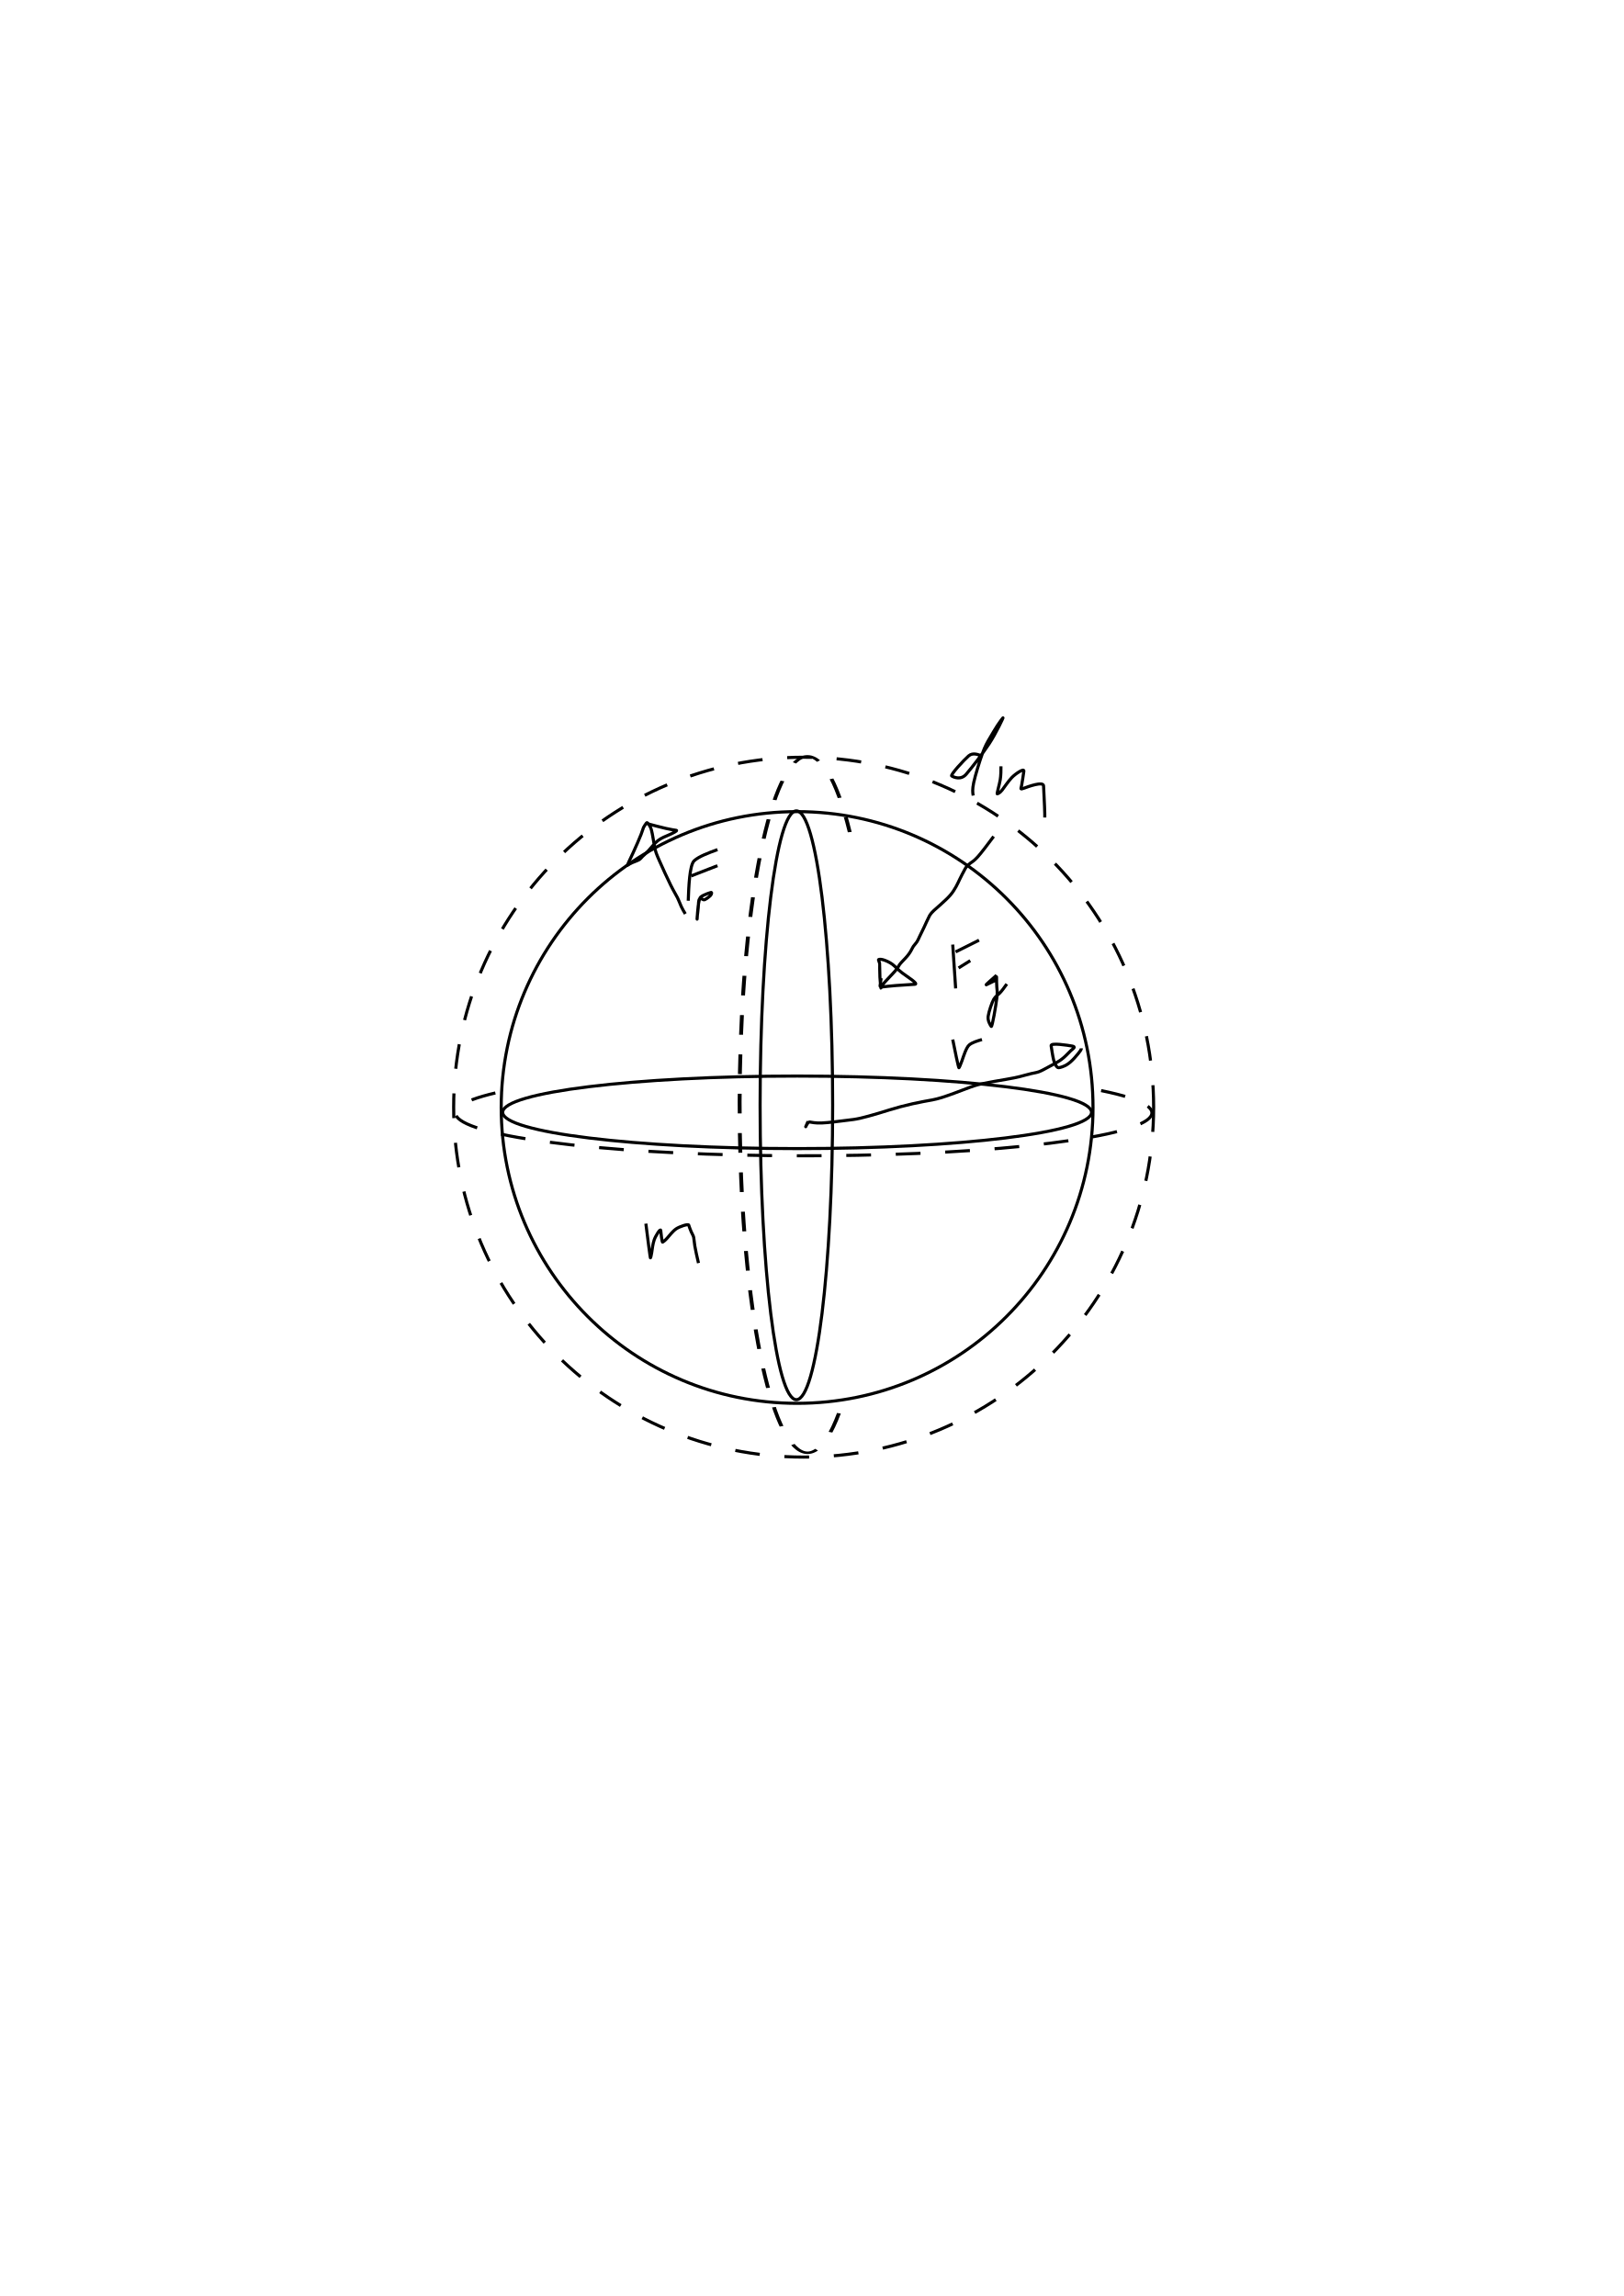
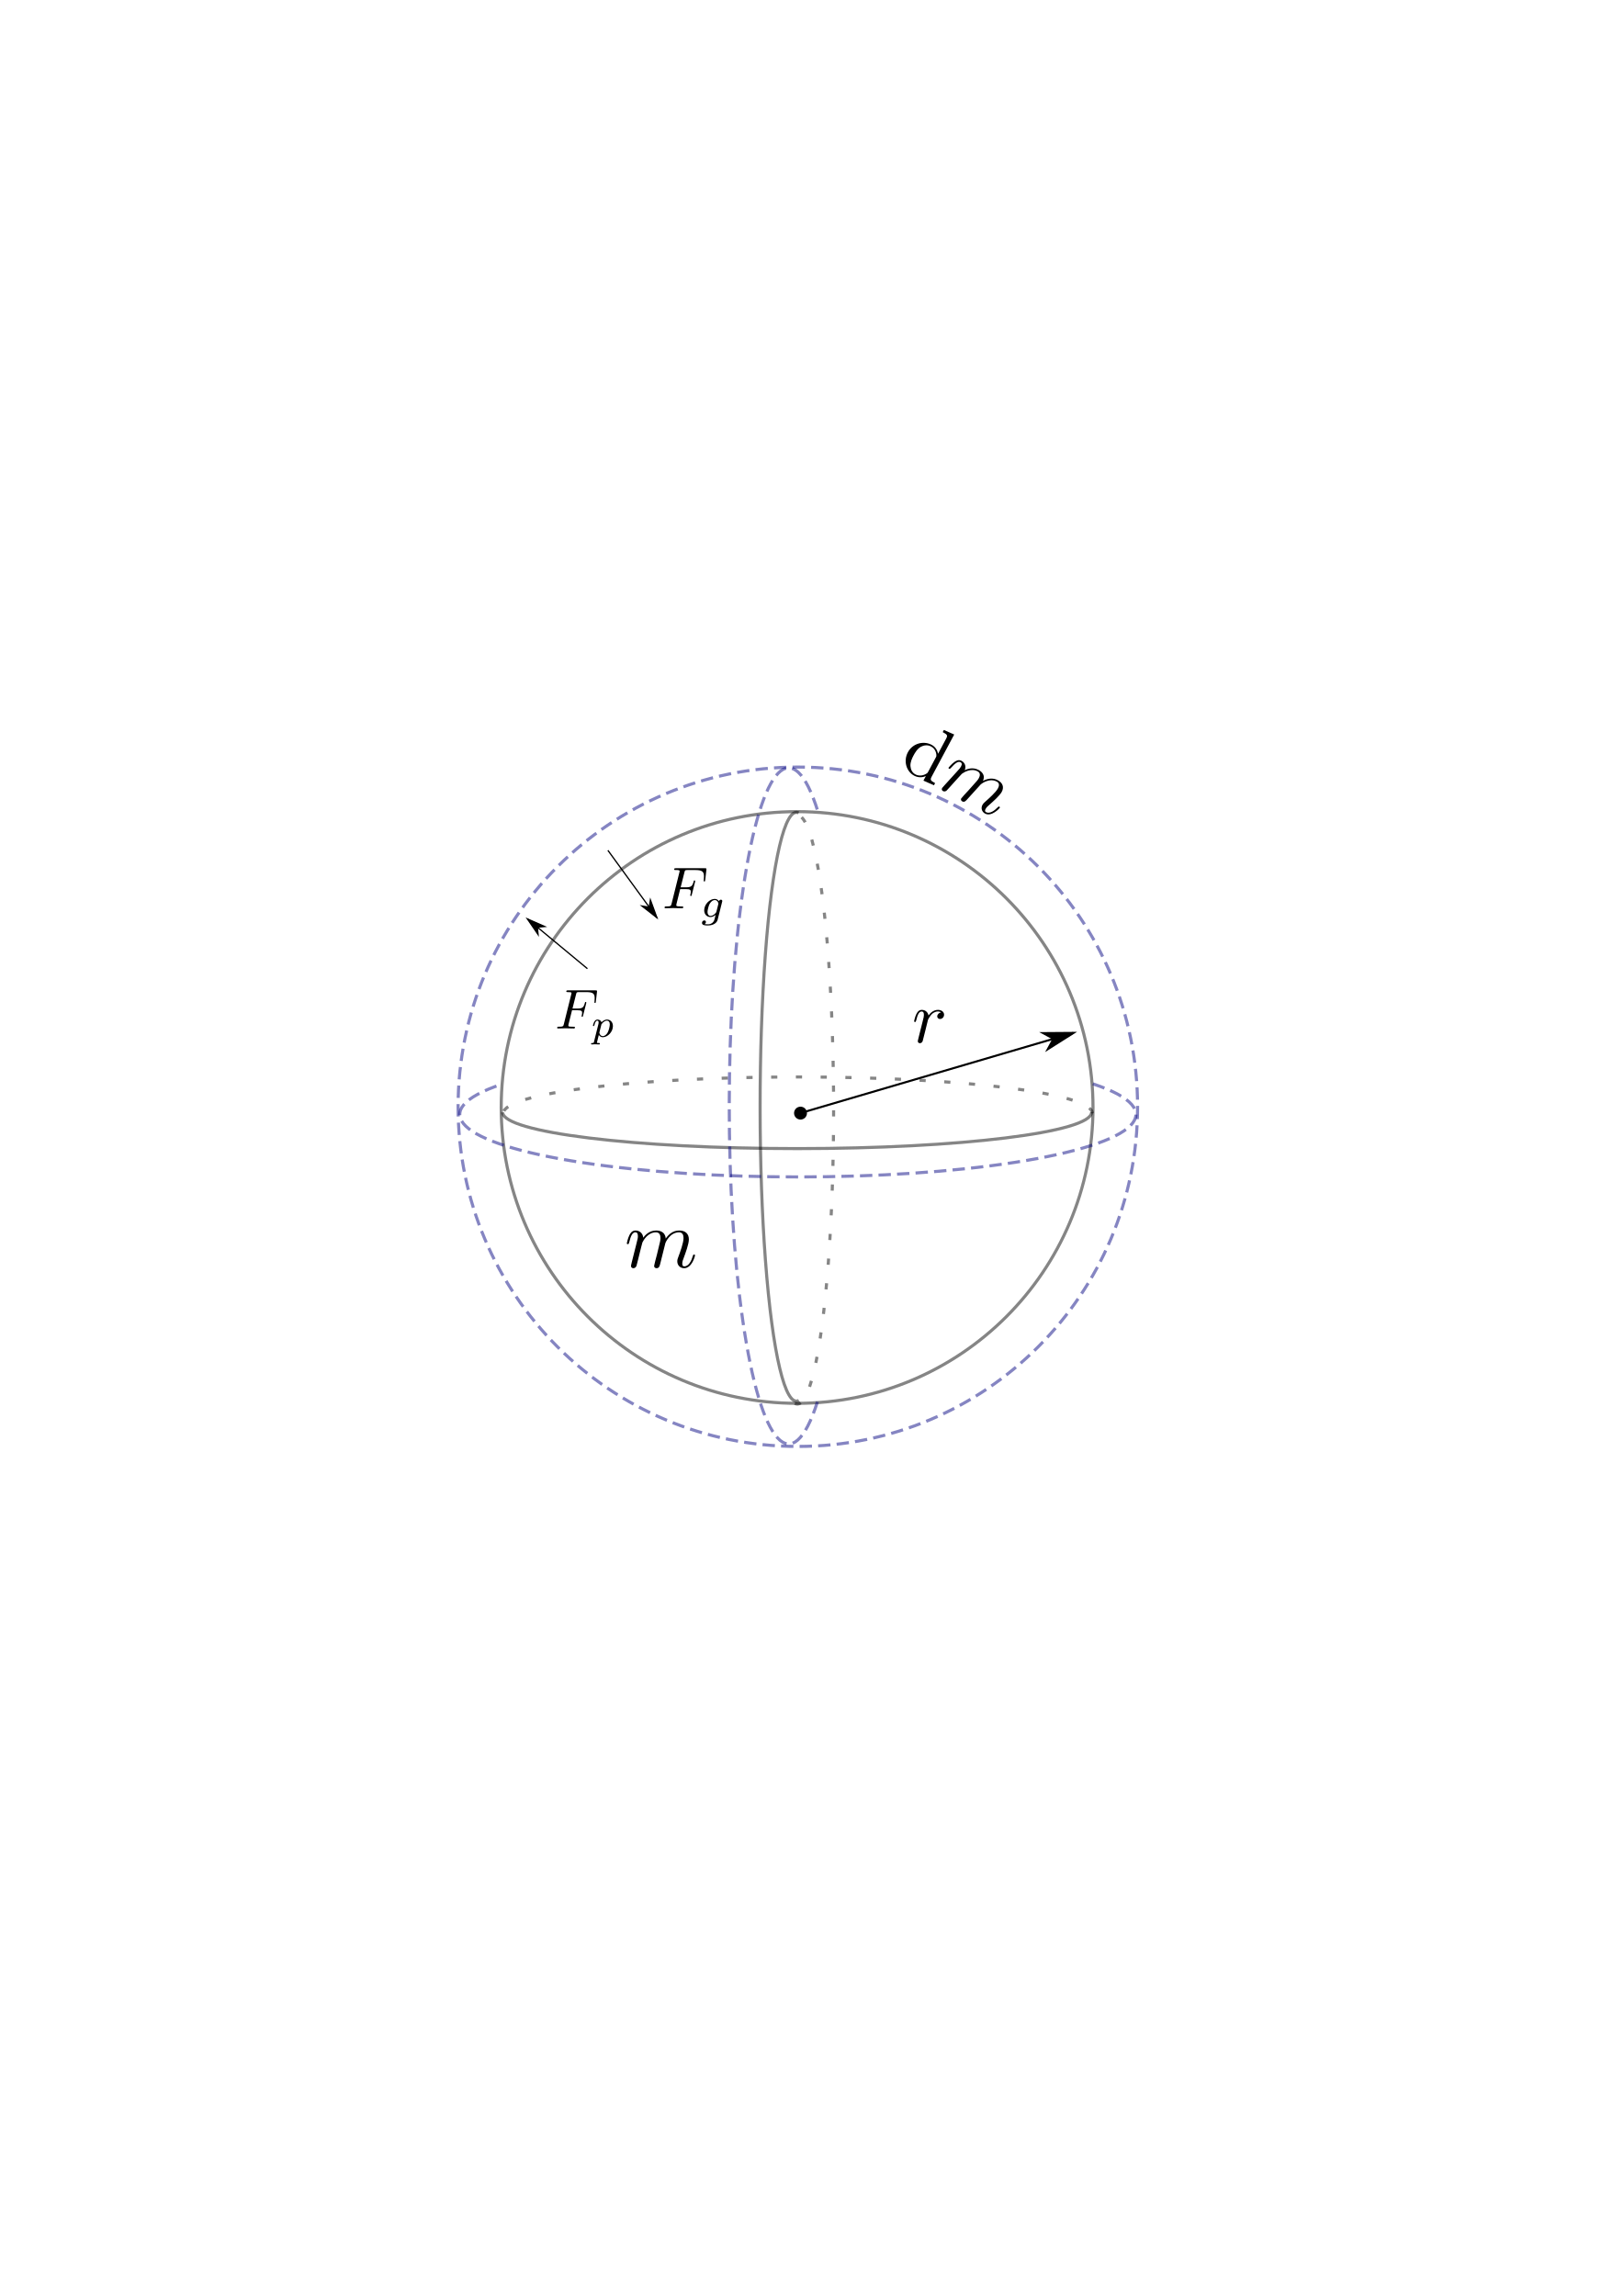
<svg xmlns="http://www.w3.org/2000/svg" width="210mm" height="297mm" viewBox="0 0 210 297" version="1.1" id="svg8">
  <defs id="defs2">
-     </defs>
+     <marker style="overflow:visible;" id="marker1861" refX="0.0" refY="0.0" orient="auto">
+       <path transform="scale(0.8) rotate(180) translate(12.5,0)" style="fill-rule:evenodd;stroke:#000000;stroke-width:1pt;stroke-opacity:1;fill:#000000;fill-opacity:1" d="M 0.0,0.0 L 5.0,-5.0 L -12.5,0.0 L 5.0,5.0 L 0.0,0.0 z " id="path1859" />
+     </marker>
+     <marker style="overflow:visible;" id="marker1777" refX="0.0" refY="0.0" orient="auto">
+       <path transform="scale(0.8) rotate(180) translate(12.5,0)" style="fill-rule:evenodd;stroke:#000000;stroke-width:1pt;stroke-opacity:1;fill:#000000;fill-opacity:1" d="M 0.0,0.0 L 5.0,-5.0 L -12.5,0.0 L 5.0,5.0 L 0.0,0.0 z " id="path1775" />
+     </marker>
+     <marker orient="auto" refY="0.0" refX="0.0" id="Arrow1Lend" style="overflow:visible;">
+       <path id="path886" d="M 0.0,0.0 L 5.0,-5.0 L -12.5,0.0 L 5.0,5.0 L 0.0,0.0 z " style="fill-rule:evenodd;stroke:#000000;stroke-width:1pt;stroke-opacity:1;fill:#000000;fill-opacity:1" transform="scale(0.8) rotate(180) translate(12.5,0)" />
+     </marker>
+   </defs>
  <g id="layer1">
-     <g id="g1013">
-       <circle r="38.27" cy="143.258" cx="103.093" id="path980" style="fill:none;fill-opacity:0.473;stroke:#000000;stroke-width:0.4;stroke-miterlimit:4;stroke-dasharray:none;stroke-dashoffset:0;stroke-opacity:1" />
-       <ellipse ry="4.691" rx="38.081" cy="143.886" cx="103.093" id="path982" style="fill:none;fill-opacity:0.473;stroke:#000000;stroke-width:0.4;stroke-miterlimit:4;stroke-dasharray:none;stroke-dashoffset:0;stroke-opacity:1" />
-       <ellipse transform="rotate(90)" ry="4.691" rx="38.081" cy="-102.999" cx="142.975" id="path982-3" style="fill:none;fill-opacity:0.473;stroke:#000000;stroke-width:0.4;stroke-miterlimit:4;stroke-dasharray:none;stroke-dashoffset:0;stroke-opacity:1" />
+     <circle style="fill:none;fill-opacity:0.473;stroke:#000000;stroke-width:0.4;stroke-miterlimit:4;stroke-dasharray:none;stroke-dashoffset:0;stroke-opacity:0.478" id="path980" cx="103.093" cy="143.258" r="38.27" />
+     <path d="m 141.174,143.886 a 38.081,4.691 0 0 1 -38.062,4.691 38.081,4.691 0 0 1 -38.1,-4.686" style="fill:none;fill-opacity:0.473;stroke:#000000;stroke-width:0.4;stroke-miterlimit:4;stroke-dasharray:none;stroke-dashoffset:0;stroke-opacity:0.478" id="path982" />
+     <path d="m 181.156,-103.319 a 38.081,4.691 0 0 1 -18.132,4.322 38.081,4.691 0 0 1 -39.5,0.017 38.081,4.691 0 0 1 -18.37,-4.307" style="fill:none;fill-opacity:0.473;stroke:#000000;stroke-width:0.4;stroke-miterlimit:4;stroke-dasharray:none;stroke-dashoffset:0;stroke-opacity:0.478" id="path982-3" transform="rotate(90)" />
+     <path style="fill:none;stroke:#000000;stroke-width:0.265;stroke-linecap:butt;stroke-linejoin:miter;stroke-opacity:1;stroke-miterlimit:4;stroke-dasharray:none;marker-end:url(#Arrow1Lend)" d="m 103.093,144.109 35.719,-10.489" id="path881" />
+     <path d="m 141.269,-144.003 a 38.081,4.691 0 0 1 -38.062,4.691 38.081,4.691 0 0 1 -38.1,-4.686" style="fill:none;fill-opacity:0.473;stroke:#000000;stroke-width:0.4;stroke-miterlimit:4;stroke-dasharray:0.8, 2.4;stroke-dashoffset:0;stroke-opacity:0.478" id="path982-36" transform="scale(1,-1)" />
+     <path d="m 181.534,102.804 a 38.081,4.691 0 0 1 -18.132,4.322 38.081,4.691 0 0 1 -39.5,0.017 38.081,4.691 0 0 1 -18.37,-4.307" style="fill:none;fill-opacity:0.473;stroke:#000000;stroke-width:0.4;stroke-miterlimit:4;stroke-dasharray:0.8, 2.4;stroke-dashoffset:0;stroke-opacity:0.478" id="path982-3-7" transform="matrix(0,1,1,0,0,0)" />
+     <circle style="fill:none;fill-opacity:0.473;stroke:#000081;stroke-width:0.4;stroke-miterlimit:4;stroke-dasharray:1.6,0.8;stroke-dashoffset:0;stroke-opacity:0.478" id="path980-6" cx="103.188" cy="143.164" r="43.94" />
+     <path d="m 141.339,140.202 a 43.723,8.09 0 0 1 -10.128,10.162 43.723,8.09 0 0 1 -55.844,0.031 43.723,8.09 0 0 1 -10.459,-10.15" style="fill:none;fill-opacity:0.473;stroke:#000081;stroke-width:0.4;stroke-miterlimit:4;stroke-dasharray:1.6, 0.8;stroke-dashoffset:0;stroke-opacity:0.478" id="path982-2" />
+     <path style="fill:none;fill-opacity:0.473;stroke:#000081;stroke-width:0.4;stroke-miterlimit:4;stroke-dasharray:1.6, 0.8;stroke-dashoffset:0;stroke-opacity:0.478" id="path982-3-9" transform="rotate(90)" d="m 181.32,-105.725 a 43.723,7.688 0 0 1 -10.476,9.655 43.723,7.688 0 0 1 -55.9,-0.047 43.723,7.688 0 0 1 -9.948,-9.673" />
+     <circle style="opacity:1;fill:#000000;fill-opacity:1;stroke:none;stroke-width:0.4;stroke-miterlimit:4;stroke-dasharray:1.6, 0.8;stroke-dashoffset:0;stroke-opacity:1" id="path1243" cx="103.534" cy="143.988" r="0.835" />
+     <g id="g1309" transform="matrix(0.7207623,0,0,0.7207623,20.0996,91.21271)" style="stroke-width:1.387">
+       <g word-spacing="normal" letter-spacing="normal" font-size-adjust="none" font-stretch="normal" font-weight="normal" font-variant="normal" font-style="normal" stroke-miterlimit="10.433" xml:space="preserve" transform="matrix(0.3,0,0,-0.3,-52.5,222.75)" id="content" style="font-style:normal;font-variant:normal;font-weight:normal;font-stretch:normal;letter-spacing:normal;word-spacing:normal;text-anchor:start;fill:none;fill-opacity:1;fill-rule:evenodd;stroke:#000000;stroke-width:1.387;stroke-linecap:butt;stroke-linejoin:miter;stroke-miterlimit:10.433;stroke-dasharray:none;stroke-dashoffset:0;stroke-opacity:1">
+         <path id="path1306" d="m 459.91,409.14 -0.02,-0.07 -0.01,-0.08 -0.02,-0.07 -0.01,-0.08 -0.04,-0.16 -0.04,-0.16 -0.03,-0.16 -0.04,-0.16 -0.04,-0.16 -0.04,-0.16 -0.01,-0.08 -0.02,-0.07 -0.02,-0.07 -0.01,-0.07 -0.02,-0.07 -0.01,-0.07 -0.01,-0.06 -0.01,-0.06 -0.01,-0.06 -0.01,-0.05 -0.01,-0.05 -0.01,-0.04 -0.01,-0.04 v -0.04 -0.03 -0.02 c 0,-0.89 0.7,-1.35 1.43,-1.35 0.61,0 1.5,0.39 1.85,1.39 0.06,0.11 0.65,2.44 0.95,3.69 l 1.1,4.48 c 0.29,1.1 0.59,2.19 0.84,3.35 0.2,0.84 0.61,2.28 0.66,2.48 0.75,1.55 3.39,6.08 8.1,6.08 2.25,0 2.71,-1.84 2.71,-3.48 0,-1.25 -0.36,-2.64 -0.75,-4.14 l -1.39,-5.79 -1,-3.78 c -0.21,-1 -0.66,-2.68 -0.66,-2.93 0,-0.89 0.7,-1.35 1.45,-1.35 1.55,0 1.85,1.25 2.24,2.85 0.7,2.78 2.55,10.06 3,12 0.14,0.65 2.78,6.62 8.22,6.62 2.14,0 2.68,-1.69 2.68,-3.48 0,-2.85 -2.09,-8.52 -3.09,-11.16 -0.45,-1.2 -0.64,-1.75 -0.64,-2.75 0,-2.33 1.73,-4.08 4.08,-4.08 4.69,0 6.53,7.27 6.53,7.67 0,0.5 -0.45,0.5 -0.59,0.5 -0.5,0 -0.5,-0.15 -0.75,-0.9 -0.75,-2.64 -2.35,-6.17 -5.08,-6.17 -0.86,0 -1.21,0.5 -1.21,1.64 0,1.25 0.46,2.45 0.9,3.54 0.95,2.58 3.04,8.11 3.04,10.96 0,3.23 -2,5.32 -5.73,5.32 -3.74,0 -6.27,-2.18 -8.11,-4.82 -0.06,0.65 -0.2,2.34 -1.61,3.53 -1.24,1.04 -2.83,1.29 -4.08,1.29 -4.48,0 -6.92,-3.18 -7.76,-4.32 -0.25,2.84 -2.35,4.32 -4.6,4.32 -2.28,0 -3.23,-1.93 -3.69,-2.82 -0.89,-1.75 -1.54,-4.69 -1.54,-4.85 0,-0.5 0.5,-0.5 0.61,-0.5 0.5,0 0.54,0.07 0.84,1.16 0.84,3.53 1.84,5.92 3.64,5.92 0.8,0 1.55,-0.39 1.55,-2.28 0,-1.05 -0.16,-1.61 -0.8,-4.19 z" style="fill:#000000;stroke-width:0" />
+       </g>
    </g>
-     <g id="g1027" transform="translate(1.133929,1.511905)">
-       <ellipse ry="45.265" rx="45.265" cy="141.706" cx="102.805" id="path980-6" style="fill:none;fill-opacity:0.473;stroke:#000000;stroke-width:0.4;stroke-miterlimit:4;stroke-dasharray:3.2, 3.2;stroke-dashoffset:0;stroke-opacity:1" />
-       <path d="m 141.276,139.563 a 45.041,5.548 0 0 1 -9.697,7.154 45.041,5.548 0 0 1 -58.871,-0.141 45.041,5.548 0 0 1 -7.434,-7.195" id="path982-7" style="fill:none;fill-opacity:0.473;stroke:#000000;stroke-width:0.4;stroke-miterlimit:4;stroke-dasharray:3.2, 3.2;stroke-dashoffset:0;stroke-opacity:1" />
+     <g id="g1386" transform="matrix(0.485098,0,0,0.485098,30.96184,84.09655)" style="stroke-width:2.061">
+       <g word-spacing="normal" letter-spacing="normal" font-size-adjust="none" font-stretch="normal" font-weight="normal" font-variant="normal" font-style="normal" stroke-miterlimit="10.433" xml:space="preserve" transform="matrix(0.3,0,0,-0.3,-52.5,222.75)" id="g1384" style="font-style:normal;font-variant:normal;font-weight:normal;font-stretch:normal;letter-spacing:normal;word-spacing:normal;text-anchor:start;fill:none;fill-opacity:1;fill-rule:evenodd;stroke:#000000;stroke-width:2.061;stroke-linecap:butt;stroke-linejoin:miter;stroke-miterlimit:10.433;stroke-dasharray:none;stroke-dashoffset:0;stroke-opacity:1">
+         <path id="path1380" d="m 470.61,422.39 h 4.83 c 3.75,0 4.14,-0.8 4.14,-2.24 0,-0.36 0,-0.95 -0.34,-2.44 -0.11,-0.25 -0.16,-0.45 -0.16,-0.56 0,-0.39 0.3,-0.59 0.6,-0.59 0.5,0 0.5,0.15 0.75,1.05 l 2.75,10.81 c 0.14,0.54 0.14,0.65 0.14,0.79 0,0.1 -0.1,0.55 -0.6,0.55 -0.5,0 -0.54,-0.25 -0.75,-1.05 -1.04,-3.87 -2.18,-4.78 -6.42,-4.78 h -4.53 l 3.19,12.66 c 0.43,1.75 0.5,1.94 2.68,1.94 h 6.58 c 6.13,0 7.27,-1.64 7.27,-5.47 0,-1.16 0,-1.35 -0.14,-2.7 -0.11,-0.65 -0.11,-0.74 -0.11,-0.9 0,-0.25 0.15,-0.59 0.61,-0.59 0.54,0 0.59,0.3 0.69,1.25 l 1,8.61 c 0.15,1.34 -0.1,1.34 -1.35,1.34 h -24.4 c -1,0 -1.5,0 -1.5,-1 0,-0.54 0.45,-0.54 1.39,-0.54 1.84,0 3.23,0 3.23,-0.89 0,-0.21 0,-0.3 -0.25,-1.21 l -6.56,-26.34 c -0.5,-1.95 -0.61,-2.34 -4.55,-2.34 -0.84,0 -1.39,0 -1.39,-0.96 0,-0.59 0.59,-0.59 0.75,-0.59 1.44,0 5.13,0.16 6.58,0.16 1.64,0 5.78,-0.16 7.42,-0.16 0.45,0 1.05,0 1.05,0.95 0,0.39 -0.3,0.49 -0.3,0.55 -0.16,0.05 -0.25,0.05 -1.39,0.05 -1.11,0 -1.36,0 -2.59,0.09 -1.46,0.16 -1.6,0.36 -1.6,1 0,0.09 0,0.41 0.19,1.14 z" style="fill:#000000;stroke-width:0" />
+         <path id="path1382" d="m 490.17,394.51 -0.02,-0.09 -0.02,-0.08 -0.02,-0.09 -0.03,-0.07 -0.02,-0.08 -0.02,-0.07 -0.02,-0.07 -0.02,-0.06 -0.03,-0.06 -0.02,-0.05 -0.03,-0.06 -0.03,-0.05 -0.03,-0.04 -0.03,-0.05 -0.04,-0.04 -0.04,-0.03 -0.04,-0.04 -0.05,-0.03 -0.05,-0.03 -0.06,-0.02 -0.06,-0.03 -0.06,-0.02 -0.07,-0.01 -0.08,-0.02 -0.08,-0.02 h -0.04 l -0.04,-0.01 h -0.05 l -0.04,-0.01 h -0.05 -0.05 l -0.05,-0.01 h -0.06 -0.05 -0.06 l -0.06,-0.01 h -0.06 -0.06 -0.07 c -0.45,0 -0.93,0 -0.93,-0.73 0,-0.39 0.31,-0.53 0.48,-0.53 0.91,0 2.06,0.14 3,0.14 1.19,0 2.5,-0.14 3.66,-0.14 0.31,0 0.7,0.11 0.7,0.76 0,0.5 -0.5,0.5 -0.91,0.5 -0.78,0 -1.71,0 -1.71,0.41 0,0.19 0.25,1.09 0.39,1.61 0.42,1.84 0.9,3.73 1.28,5.18 0.42,-0.68 1.5,-2.04 3.59,-2.04 v 0.97 c -2.47,0 -3.09,2.68 -3.09,3.03 0,0.14 0.06,0.39 0.09,0.53 l 1.75,7 c 2.02,2.69 3.77,3.2 4.88,3.2 1.36,0 2.54,-1.01 2.54,-3.37 0,-1.44 -0.76,-4.99 -1.81,-7.02 -0.87,-1.7 -2.58,-3.37 -4.36,-3.37 v -0.97 c 4.25,0 8.95,4.7 8.95,9.89 0,4.08 -2.82,5.81 -5.21,5.81 -2.18,0 -4.02,-1.45 -4.96,-2.44 -0.59,1.99 -2.54,2.44 -3.59,2.44 -1.36,0 -2.19,-0.91 -2.75,-1.84 -0.7,-1.19 -1.25,-3.27 -1.25,-3.49 0,-0.45 0.48,-0.45 0.59,-0.45 0.49,0 0.52,0.11 0.77,1.05 0.51,2.03 1.19,3.76 2.55,3.76 0.9,0 1.14,-0.76 1.14,-1.7 0,-0.39 -0.07,-0.84 -0.11,-1.05 z" style="fill:#000000;stroke-width:0" />
+       </g>
    </g>
-     <g id="g1030" transform="matrix(1.582104,0,0,1,-58.03419,1.511905)" style="stroke-width:0.795">
-       <path d="m 181.301,-105.26 a 45.041,5.548 0 0 1 -13.75,7.081 45.041,5.548 0 0 1 -58.844,-0.694 45.041,5.548 0 0 1 -2.583,-7.274" transform="rotate(90)" id="path982-3-5" style="fill:none;fill-opacity:0.473;stroke:#000000;stroke-width:0.318;stroke-miterlimit:4;stroke-dasharray:2.544, 2.544;stroke-dashoffset:0;stroke-opacity:1" />
+     <g id="g1468" transform="matrix(0.5096581,0,0,0.5096581,42.77166,66.06852)" style="stroke-width:1.962">
+       <g word-spacing="normal" letter-spacing="normal" font-size-adjust="none" font-stretch="normal" font-weight="normal" font-variant="normal" font-style="normal" stroke-miterlimit="10.433" xml:space="preserve" transform="matrix(0.3,0,0,-0.3,-52.5,222.75)" id="g1466" style="font-style:normal;font-variant:normal;font-weight:normal;font-stretch:normal;letter-spacing:normal;word-spacing:normal;text-anchor:start;fill:none;fill-opacity:1;fill-rule:evenodd;stroke:#000000;stroke-width:1.962;stroke-linecap:butt;stroke-linejoin:miter;stroke-miterlimit:10.433;stroke-dasharray:none;stroke-dashoffset:0;stroke-opacity:1">
+         <path id="path1462" d="m 470.61,422.39 h 4.83 c 3.75,0 4.14,-0.8 4.14,-2.24 0,-0.36 0,-0.95 -0.34,-2.44 -0.11,-0.25 -0.16,-0.45 -0.16,-0.56 0,-0.39 0.3,-0.59 0.6,-0.59 0.5,0 0.5,0.15 0.75,1.05 l 2.75,10.81 c 0.14,0.54 0.14,0.65 0.14,0.79 0,0.1 -0.1,0.55 -0.6,0.55 -0.5,0 -0.54,-0.25 -0.75,-1.05 -1.04,-3.87 -2.18,-4.78 -6.42,-4.78 h -4.53 l 3.19,12.66 c 0.43,1.75 0.5,1.94 2.68,1.94 h 6.58 c 6.13,0 7.27,-1.64 7.27,-5.47 0,-1.16 0,-1.35 -0.14,-2.7 -0.11,-0.65 -0.11,-0.74 -0.11,-0.9 0,-0.25 0.15,-0.59 0.61,-0.59 0.54,0 0.59,0.3 0.69,1.25 l 1,8.61 c 0.15,1.34 -0.1,1.34 -1.35,1.34 h -24.4 c -1,0 -1.5,0 -1.5,-1 0,-0.54 0.45,-0.54 1.39,-0.54 1.84,0 3.23,0 3.23,-0.89 0,-0.21 0,-0.3 -0.25,-1.21 l -6.56,-26.34 c -0.5,-1.95 -0.61,-2.34 -4.55,-2.34 -0.84,0 -1.39,0 -1.39,-0.96 0,-0.59 0.59,-0.59 0.75,-0.59 1.44,0 5.13,0.16 6.58,0.16 1.64,0 5.78,-0.16 7.42,-0.16 0.45,0 1.05,0 1.05,0.95 0,0.39 -0.3,0.49 -0.3,0.55 -0.16,0.05 -0.25,0.05 -1.39,0.05 -1.11,0 -1.36,0 -2.59,0.09 -1.46,0.16 -1.6,0.36 -1.6,1 0,0.09 0,0.41 0.19,1.14 z" style="fill:#000000;stroke-width:0" />
+         <path id="path1464" d="m 506.09,411.62 0.01,0.05 0.01,0.04 0.02,0.05 0.01,0.04 0.01,0.04 v 0.04 l 0.01,0.03 0.01,0.04 0.01,0.03 v 0.03 l 0.01,0.03 0.01,0.03 v 0.02 l 0.01,0.03 v 0.02 0.02 l 0.01,0.02 v 0.02 0.02 0.02 0.01 l 0.01,0.02 v 0.01 0.01 0.01 0.01 0.01 0.01 0.01 0 0.01 0.01 c 0,0.76 -0.62,1.1 -1.19,1.1 -0.79,0 -1.45,-0.65 -1.59,-1.32 -0.59,0.95 -1.78,1.98 -3.59,1.98 v -0.97 c 2.43,0 3.1,-2.61 3.1,-2.97 0,-0.06 0,-0.12 -0.1,-0.51 l -1.57,-6.27 c -0.14,-0.53 -0.14,-0.59 -0.73,-1.29 -1.22,-1.47 -2.89,-2.38 -4.22,-2.38 -1.78,0 -2.61,1.5 -2.61,3.31 0,1.53 0.94,5.44 1.84,6.97 1.47,2.44 3.1,3.14 4.29,3.14 v 0.97 c -4.36,0 -8.93,-4.66 -8.93,-9.64 0,-3.59 2.44,-5.72 5.3,-5.72 1.61,0 3.14,0.8 4.36,1.88 l -0.77,-3.13 c -0.39,-1.47 -0.62,-2.4 -1.95,-3.59 -1.53,-1.28 -3.03,-1.28 -3.91,-1.28 -1.59,0 -2.04,0.09 -2.67,0.23 0.86,0.42 1.11,1.25 1.11,1.75 0,0.83 -0.65,1.28 -1.36,1.28 -0.97,0 -1.98,-0.79 -1.98,-2.12 0,-2.1 3,-2.13 4.95,-2.13 5.47,0 7.8,2.78 8.28,4.78 z" style="fill:#000000;stroke-width:0" />
+       </g>
    </g>
-     <path style="fill:none;fill-opacity:0.473;stroke:#000000;stroke-width:0.4;stroke-miterlimit:4;stroke-dasharray:none;stroke-dashoffset:0;stroke-opacity:1" d="m 128.512,108.201 c -0.756,1.008 -1.582,2.11 -2.056,2.635 -0.473,0.525 -0.751,0.669 -0.964,0.822 -0.213,0.154 -0.456,0.396 -0.555,0.541 -0.099,0.145 -0.158,0.269 -0.272,0.486 -0.114,0.217 -0.296,0.535 -0.54,1.049 -0.243,0.514 -0.612,1.357 -1.231,2.07 -0.619,0.713 -1.672,1.555 -2.133,1.995 -0.461,0.44 -0.555,0.671 -0.647,0.87 -0.092,0.199 -0.174,0.357 -0.273,0.566 -0.099,0.209 -0.188,0.42 -0.345,0.75 -0.158,0.33 -0.44,0.894 -0.573,1.181 -0.134,0.287 -0.213,0.482 -0.342,0.679 -0.13,0.198 -0.362,0.43 -0.454,0.573 -0.092,0.143 -0.164,0.3 -0.265,0.486 -0.101,0.186 -0.181,0.31 -0.293,0.471 -0.112,0.161 -0.252,0.337 -0.471,0.572 -0.22,0.235 -0.625,0.641 -0.765,0.845 -0.14,0.204 -0.176,0.36 -0.554,0.803 -0.378,0.443 -1.309,1.374 -1.564,1.701 -0.254,0.327 -0.259,0.7 -0.289,0.441 -0.03,-0.259 -0.092,-0.781 -0.122,-1.338 -0.03,-0.557 -0.03,-1.757 -0.035,-1.771 -0.005,-0.014 -0.118,-0.357 -0.15,-0.456 -0.033,-0.099 0.299,-0.114 0.613,-0.019 0.314,0.095 0.828,0.313 1.193,0.59 0.365,0.277 0.697,0.675 1.255,1.106 0.559,0.431 2.196,1.439 1.645,1.472 -0.551,0.033 -1.656,0.1 -2.442,0.163 -0.786,0.063 -1.263,0.123 -1.57,0.157 -0.306,0.034 -0.515,0.047 -0.488,-0.145 0.027,-0.193 0.082,-0.578 0.137,-0.964" id="path1080" />
-     <path style="fill:none;fill-opacity:0.473;stroke:#000000;stroke-width:0.4;stroke-miterlimit:4;stroke-dasharray:none;stroke-dashoffset:0;stroke-opacity:1" d="m 123.22,122.186 c 0.126,1.89 0.252,3.78 0.378,5.67" id="path1092" />
-     <path style="fill:none;fill-opacity:0.473;stroke:#000000;stroke-width:0.4;stroke-miterlimit:4;stroke-dasharray:none;stroke-dashoffset:0;stroke-opacity:1" d="m 123.598,123.131 c 1.008,-0.504 2.016,-1.008 3.024,-1.512" id="path1098" />
-     <path style="fill:none;fill-opacity:0.473;stroke:#000000;stroke-width:0.4;stroke-miterlimit:4;stroke-dasharray:none;stroke-dashoffset:0;stroke-opacity:1" d="m 123.976,125.21 c 0.504,-0.315 1.008,-0.63 1.512,-0.945" id="path1104" />
-     <path style="fill:none;fill-opacity:0.473;stroke:#000000;stroke-width:0.4;stroke-miterlimit:4;stroke-dasharray:none;stroke-dashoffset:0;stroke-opacity:1" d="m 128.89,126.155 c -0.504,0.441 -1.512,1.323 -1.323,1.228 0.189,-0.095 0.57,-0.285 0.789,-0.385 0.219,-0.1 0.323,-0.118 0.368,-0.241 0.045,-0.123 0.165,-0.603 0.165,-0.319 0,0.283 0,0.883 0.032,1.244 0.032,0.362 0.102,0.573 0.004,1.412 -0.098,0.84 -0.602,3.863 -0.728,3.674 -0.126,-0.189 -0.476,-0.713 -0.395,-1.302 0.08,-0.588 0.487,-1.807 0.724,-2.206 0.238,-0.398 0.519,-0.539 0.788,-0.815 0.269,-0.276 0.584,-0.717 0.899,-1.158" id="path1110" />
-     <path style="fill:none;fill-opacity:0.473;stroke:#000000;stroke-width:0.4;stroke-miterlimit:4;stroke-dasharray:none;stroke-dashoffset:0;stroke-opacity:1" d="m 88.635,118.217 c -0.189,-0.315 -0.383,-0.638 -0.538,-0.98 -0.155,-0.342 -0.285,-0.733 -0.473,-1.107 -0.188,-0.375 -0.446,-0.764 -0.887,-1.648 -0.441,-0.884 -1.074,-2.278 -1.45,-3.128 -0.376,-0.85 -0.504,-1.173 -0.626,-1.793 -0.122,-0.62 -0.262,-1.672 -0.412,-2.209 -0.149,-0.538 -0.527,-1.042 -0.622,-0.916 -0.094,0.126 -0.314,0.419 -0.398,0.599 -0.084,0.18 -0.095,0.337 -0.319,0.908 -0.224,0.572 -0.663,1.573 -1.004,2.316 -0.341,0.744 -0.829,1.72 -0.732,1.656 0.097,-0.064 0.3,-0.197 0.58,-0.32 0.28,-0.124 0.732,-0.274 0.921,-0.395 0.189,-0.12 0.281,-0.272 0.438,-0.428 0.157,-0.156 0.397,-0.338 0.728,-0.704 0.33,-0.366 0.831,-1.01 1.274,-1.347 0.443,-0.337 0.958,-0.531 1.398,-0.72 0.439,-0.188 1.179,-0.558 0.955,-0.591 -0.224,-0.033 -0.676,-0.098 -1.367,-0.255 -0.691,-0.157 -1.629,-0.407 -2.566,-0.657" id="path1128" />
-     <path style="fill:none;fill-opacity:0.473;stroke:#000000;stroke-width:0.4;stroke-miterlimit:4;stroke-dasharray:none;stroke-dashoffset:0;stroke-opacity:1" d="m 89.013,116.516 c 0.063,-1.764 0.165,-4.621 0.775,-5.177 0.61,-0.556 1.807,-0.997 3.004,-1.438" id="path1152" />
-     <path style="fill:none;fill-opacity:0.473;stroke:#000000;stroke-width:0.4;stroke-miterlimit:4;stroke-dasharray:none;stroke-dashoffset:0;stroke-opacity:1" d="m 89.391,113.304 c 1.134,-0.441 2.268,-0.882 3.402,-1.323" id="path1158" />
-     <path style="fill:none;fill-opacity:0.473;stroke:#000000;stroke-width:0.4;stroke-miterlimit:4;stroke-dasharray:none;stroke-dashoffset:0;stroke-opacity:1" d="m 90.462,116.296 c -0.126,0.157 -0.126,0.668 -0.157,1.106 -0.032,0.438 -0.096,0.822 -0.126,1.102 -0.031,0.28 -0.031,0.658 5.04e-4,0.123 0.032,-0.535 0.134,-2.277 0.429,-2.572 0.295,-0.295 1.429,-0.673 1.429,-0.61 0,0.063 0,0.236 -0.157,0.402 -0.157,0.165 -0.712,0.609 -0.876,0.545 -0.164,-0.065 -0.416,-0.253 -0.542,-0.096 z" id="path1164" />
-     <path style="fill:none;fill-opacity:0.473;stroke:#000000;stroke-width:0.4;stroke-miterlimit:4;stroke-dasharray:none;stroke-dashoffset:0;stroke-opacity:1" d="m 83.533,158.283 c 0.189,1.512 0.567,4.536 0.599,4.439 0.032,-0.097 0.097,-0.296 0.159,-0.703 0.062,-0.407 0.131,-1.097 0.317,-1.629 0.185,-0.532 0.815,-1.54 0.847,-1.225 0.032,0.315 0.157,1.575 0.252,1.512 0.094,-0.063 0.294,-0.196 0.572,-0.508 0.278,-0.311 0.723,-0.904 1.162,-1.206 0.439,-0.302 1.568,-0.678 1.634,-0.49 0.065,0.188 0.196,0.581 0.32,0.857 0.123,0.276 0.27,0.496 0.323,0.732 0.053,0.237 0.053,0.56 0.147,1.123 0.094,0.563 0.283,1.382 0.472,2.201" id="path1221" />
-     <path style="fill:none;fill-opacity:0.473;stroke:#000000;stroke-width:0.4;stroke-miterlimit:4;stroke-dasharray:none;stroke-dashoffset:0;stroke-opacity:1" d="m 104.51,145.054 c -0.101,0.231 -0.329,0.754 -0.304,0.696 0.025,-0.058 0.283,-0.648 0.514,-0.614 0.231,0.034 0.709,0.16 1.582,0.125 0.874,-0.036 2.218,-0.217 3.06,-0.322 0.843,-0.105 1.191,-0.134 1.832,-0.276 0.641,-0.142 1.561,-0.396 2.465,-0.668 0.904,-0.273 1.795,-0.565 2.802,-0.834 1.007,-0.269 2.146,-0.518 2.986,-0.675 0.84,-0.157 1.413,-0.226 2.336,-0.51 0.923,-0.284 2.333,-0.825 3.159,-1.139 0.826,-0.314 1.26,-0.474 2.12,-0.661 0.86,-0.187 2.19,-0.404 3.033,-0.551 0.844,-0.147 1.322,-0.242 1.822,-0.368 0.501,-0.126 1.038,-0.286 1.442,-0.379 0.405,-0.093 0.705,-0.126 1.039,-0.251 0.334,-0.125 0.822,-0.404 1.119,-0.563 0.297,-0.159 0.696,-0.362 1.04,-0.558 0.344,-0.196 0.667,-0.398 1.018,-0.701 0.351,-0.303 0.676,-0.676 0.927,-0.907 0.251,-0.231 0.729,-0.491 0.171,-0.584 -0.558,-0.093 -2.791,-0.465 -2.727,-0.044 0.063,0.421 0.199,1.327 0.324,1.836 0.125,0.509 0.414,1.03 0.648,1.008 0.234,-0.022 0.651,-0.156 1.011,-0.364 0.359,-0.208 0.705,-0.533 1.015,-0.871 0.31,-0.338 0.666,-0.783 0.787,-0.965 0.121,-0.182 0.121,-0.246 0.121,-0.308" id="path1227" />
-     <path style="fill:none;fill-opacity:0.473;stroke:#000000;stroke-width:0.4;stroke-miterlimit:4;stroke-dasharray:none;stroke-dashoffset:0;stroke-opacity:1" d="m 123.22,134.47 c 0.252,1.26 0.756,3.78 0.819,3.652 0.064,-0.128 0.192,-0.386 0.38,-0.92 0.188,-0.534 0.55,-1.71 0.935,-2.032 0.385,-0.322 1.015,-0.511 1.645,-0.7" id="path1239" />
-     <path style="fill:none;fill-opacity:0.473;stroke:#000000;stroke-width:0.4;stroke-miterlimit:4;stroke-dasharray:none;stroke-dashoffset:0;stroke-opacity:1" d="m 127,97.807 c -0.441,-0.189 -1.172,-0.502 -1.72,-0.031 -0.548,0.472 -2.438,2.488 -2.186,2.614 0.252,0.126 1.161,0.58 1.872,-0.245 0.711,-0.826 2.066,-2.568 2.963,-3.933 0.897,-1.365 1.905,-3.507 1.778,-3.346 -0.128,0.161 -0.387,0.487 -0.707,0.978 -0.319,0.491 -0.706,1.156 -1.019,1.688 -0.313,0.532 -0.56,0.943 -0.928,1.956 -0.368,1.013 -0.927,2.829 -1.12,3.748 -0.193,0.919 -0.13,1.297 -0.067,1.675" id="path1245" />
-     <path style="fill:none;fill-opacity:0.473;stroke:#000000;stroke-width:0.4;stroke-miterlimit:4;stroke-dasharray:none;stroke-dashoffset:0;stroke-opacity:1" d="m 129.457,99.129 c 0,0.567 0,1.157 -0.095,1.744 -0.095,0.587 -0.472,1.847 -0.378,1.815 0.095,-0.032 0.326,-0.109 0.62,-0.479 0.294,-0.371 0.772,-1.123 1.258,-1.629 0.485,-0.506 1.619,-1.262 1.556,-0.821 -0.063,0.441 -0.214,1.499 -0.296,1.884 -0.082,0.384 -0.208,0.51 0.296,0.321 0.504,-0.189 2.52,-0.945 2.551,-0.31 0.032,0.635 0.095,1.906 0.126,2.693 0.032,0.787 0.031,1.092 0.031,1.397" id="path1251" />
+     <g id="g1552" transform="matrix(0.6369909,0,0,0.6369909,64.34379,70.57203)" style="stroke-width:1.57">
+       <g word-spacing="normal" letter-spacing="normal" font-size-adjust="none" font-stretch="normal" font-weight="normal" font-variant="normal" font-style="normal" stroke-miterlimit="10.433" xml:space="preserve" transform="matrix(0.3,0,0,-0.3,-52.5,222.75)" id="g1550" style="font-style:normal;font-variant:normal;font-weight:normal;font-stretch:normal;letter-spacing:normal;word-spacing:normal;text-anchor:start;fill:none;fill-opacity:1;fill-rule:evenodd;stroke:#000000;stroke-width:1.57;stroke-linecap:butt;stroke-linejoin:miter;stroke-miterlimit:10.433;stroke-dasharray:none;stroke-dashoffset:0;stroke-opacity:1">
+         <path id="path1548" d="m 459.91,409.14 -0.02,-0.07 -0.01,-0.08 -0.02,-0.07 -0.01,-0.08 -0.04,-0.16 -0.04,-0.16 -0.03,-0.16 -0.04,-0.16 -0.04,-0.16 -0.04,-0.16 -0.01,-0.08 -0.02,-0.07 -0.02,-0.07 -0.01,-0.07 -0.02,-0.07 -0.01,-0.07 -0.01,-0.06 -0.01,-0.06 -0.01,-0.06 -0.01,-0.05 -0.01,-0.05 -0.01,-0.04 -0.01,-0.04 v -0.04 -0.03 -0.02 c 0,-0.89 0.7,-1.35 1.43,-1.35 0.61,0 1.5,0.39 1.85,1.39 0.11,0.21 1.8,6.99 2,7.88 0.39,1.64 1.3,5.12 1.59,6.48 0.21,0.64 1.6,2.99 2.78,4.08 0.41,0.34 1.85,1.64 4,1.64 1.28,0 2.03,-0.59 2.08,-0.59 -1.48,-0.25 -2.58,-1.46 -2.58,-2.74 0,-0.79 0.55,-1.75 1.89,-1.75 1.35,0 2.74,1.14 2.74,2.94 0,1.75 -1.6,3.23 -4.13,3.23 -3.25,0 -5.43,-2.43 -6.39,-3.82 -0.39,2.23 -2.18,3.82 -4.53,3.82 -2.28,0 -3.23,-1.93 -3.69,-2.82 -0.89,-1.71 -1.54,-4.69 -1.54,-4.85 0,-0.5 0.5,-0.5 0.61,-0.5 0.5,0 0.54,0.07 0.84,1.16 0.84,3.53 1.84,5.92 3.64,5.92 0.84,0 1.55,-0.39 1.55,-2.28 0,-1.05 -0.16,-1.61 -0.8,-4.19 z" style="fill:#000000;stroke-width:0" />
+       </g>
+     </g>
+     <g id="g1757" transform="matrix(0.5971772,0.3193828,-0.3193828,0.5971772,98.05689,11.93767)" style="stroke-width:1.477">
+       <g word-spacing="normal" letter-spacing="normal" font-size-adjust="none" font-stretch="normal" font-weight="normal" font-variant="normal" font-style="normal" stroke-miterlimit="10.433" xml:space="preserve" transform="matrix(0.3,0,0,-0.3,-52.5,222.75)" id="g1755" style="font-style:normal;font-variant:normal;font-weight:normal;font-stretch:normal;letter-spacing:normal;word-spacing:normal;text-anchor:start;fill:none;fill-opacity:1;fill-rule:evenodd;stroke:#000000;stroke-width:1.477;stroke-linecap:butt;stroke-linejoin:miter;stroke-miterlimit:10.433;stroke-dasharray:none;stroke-dashoffset:0;stroke-opacity:1">
+         <path id="path1751" d="m 474.46,408.93 v -3.28 l 7.31,0.55 v 1.55 c -3.48,0 -3.88,0.34 -3.88,2.78 v 30.25 l -7.17,-0.55 v -1.55 c 3.49,0 3.88,-0.34 3.88,-2.79 v -10.75 c -1.44,1.78 -3.58,3.07 -6.28,3.07 l 0.2,-1.09 c 1.75,0 3.84,-0.75 5.39,-2.98 0.55,-0.85 0.55,-0.96 0.55,-1.85 v 0 -10.22 c 0,-0.89 0,-1 -0.55,-1.84 -1.5,-2.39 -3.75,-3.48 -5.89,-3.48 -2.23,0 -4.03,1.29 -5.22,3.18 -1.3,2.05 -1.45,4.89 -1.45,6.93 0,1.84 0.09,4.84 1.54,7.07 1.05,1.55 2.94,3.19 5.63,3.19 l -0.2,1.09 c -5.88,0 -11.11,-4.87 -11.11,-11.29 0,-6.33 4.89,-11.27 10.56,-11.27 3.19,0 5.44,1.69 6.69,3.28 z" style="fill:#000000;stroke-width:0" />
+         <path id="path1753" d="m 487.63,409.14 -0.02,-0.07 -0.01,-0.08 -0.02,-0.07 -0.02,-0.08 -0.03,-0.16 -0.04,-0.16 -0.04,-0.16 -0.03,-0.16 -0.04,-0.16 -0.04,-0.16 -0.01,-0.08 -0.02,-0.07 -0.02,-0.07 -0.01,-0.07 -0.02,-0.07 -0.01,-0.07 -0.01,-0.06 -0.02,-0.06 -0.01,-0.06 -0.01,-0.05 v -0.05 l -0.01,-0.04 -0.01,-0.04 v -0.04 -0.03 -0.02 c 0,-0.89 0.7,-1.35 1.43,-1.35 0.61,0 1.5,0.39 1.85,1.39 0.06,0.11 0.65,2.44 0.95,3.69 l 1.09,4.48 c 0.3,1.1 0.6,2.19 0.85,3.35 0.2,0.84 0.61,2.28 0.65,2.48 0.75,1.55 3.39,6.08 8.11,6.08 2.25,0 2.71,-1.84 2.71,-3.48 0,-1.25 -0.36,-2.64 -0.75,-4.14 l -1.39,-5.79 -1,-3.78 c -0.21,-1 -0.66,-2.68 -0.66,-2.93 0,-0.89 0.7,-1.35 1.45,-1.35 1.55,0 1.85,1.25 2.24,2.85 0.7,2.78 2.54,10.06 3,12 0.14,0.65 2.78,6.62 8.22,6.62 2.14,0 2.68,-1.69 2.68,-3.48 0,-2.85 -2.09,-8.52 -3.09,-11.16 -0.45,-1.2 -0.64,-1.75 -0.64,-2.75 0,-2.33 1.73,-4.08 4.08,-4.08 4.69,0 6.53,7.27 6.53,7.67 0,0.5 -0.46,0.5 -0.59,0.5 -0.5,0 -0.5,-0.15 -0.75,-0.9 -0.75,-2.64 -2.35,-6.17 -5.08,-6.17 -0.86,0 -1.21,0.5 -1.21,1.64 0,1.25 0.46,2.45 0.89,3.54 0.96,2.58 3.05,8.11 3.05,10.96 0,3.23 -2,5.32 -5.73,5.32 -3.74,0 -6.27,-2.18 -8.11,-4.82 -0.07,0.65 -0.21,2.34 -1.61,3.53 -1.24,1.04 -2.83,1.29 -4.08,1.29 -4.48,0 -6.92,-3.18 -7.77,-4.32 -0.25,2.84 -2.34,4.32 -4.59,4.32 -2.28,0 -3.23,-1.93 -3.69,-2.82 -0.89,-1.75 -1.54,-4.69 -1.54,-4.85 0,-0.5 0.5,-0.5 0.61,-0.5 0.5,0 0.54,0.07 0.84,1.16 0.84,3.53 1.84,5.92 3.64,5.92 0.8,0 1.55,-0.39 1.55,-2.28 0,-1.05 -0.16,-1.61 -0.8,-4.19 z" style="fill:#000000;stroke-width:0" />
+       </g>
+     </g>
+     <path style="fill:none;stroke:#000000;stroke-width:0.165;stroke-linecap:butt;stroke-linejoin:miter;stroke-miterlimit:4;stroke-dasharray:none;stroke-opacity:1;marker-end:url(#marker1777)" d="M 75.973,125.304 68.225,118.879" id="path1765" />
+     <path style="fill:none;stroke:#000000;stroke-width:0.165;stroke-linecap:butt;stroke-linejoin:miter;stroke-miterlimit:4;stroke-dasharray:none;stroke-opacity:1;marker-end:url(#marker1861)" d="m 78.621,109.995 6.326,8.696" id="path1767" />
  </g>
</svg>
